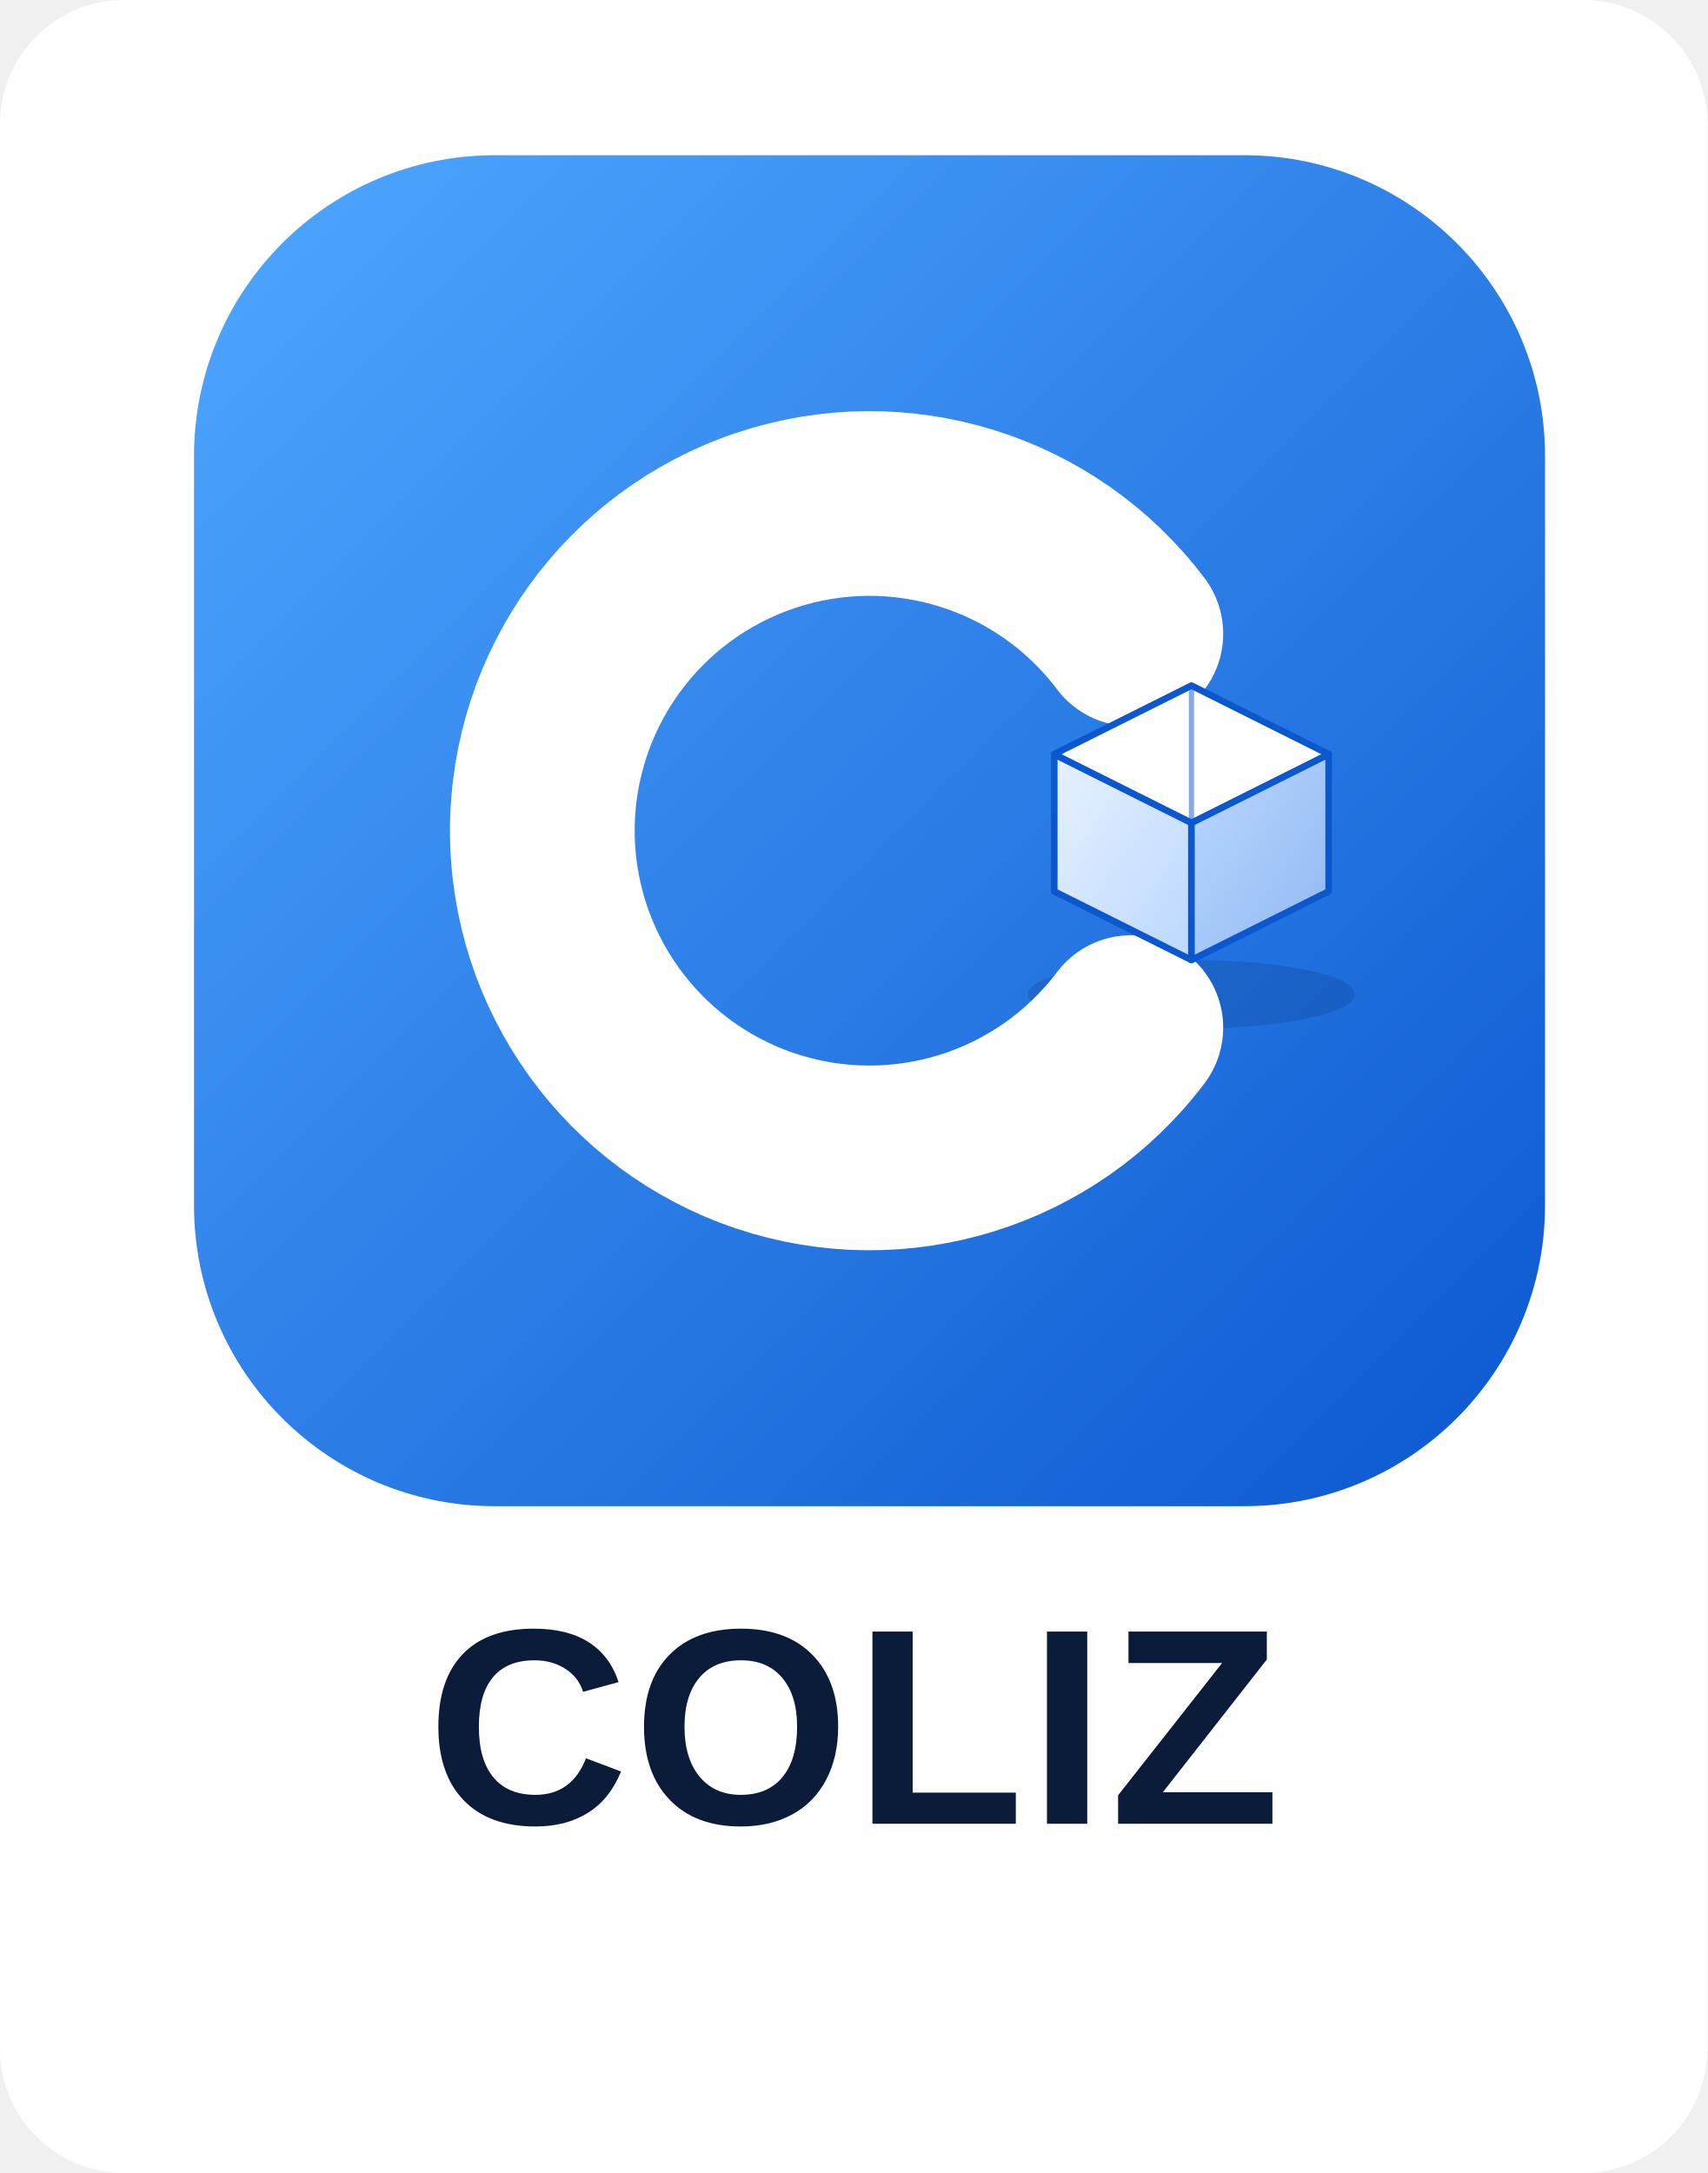
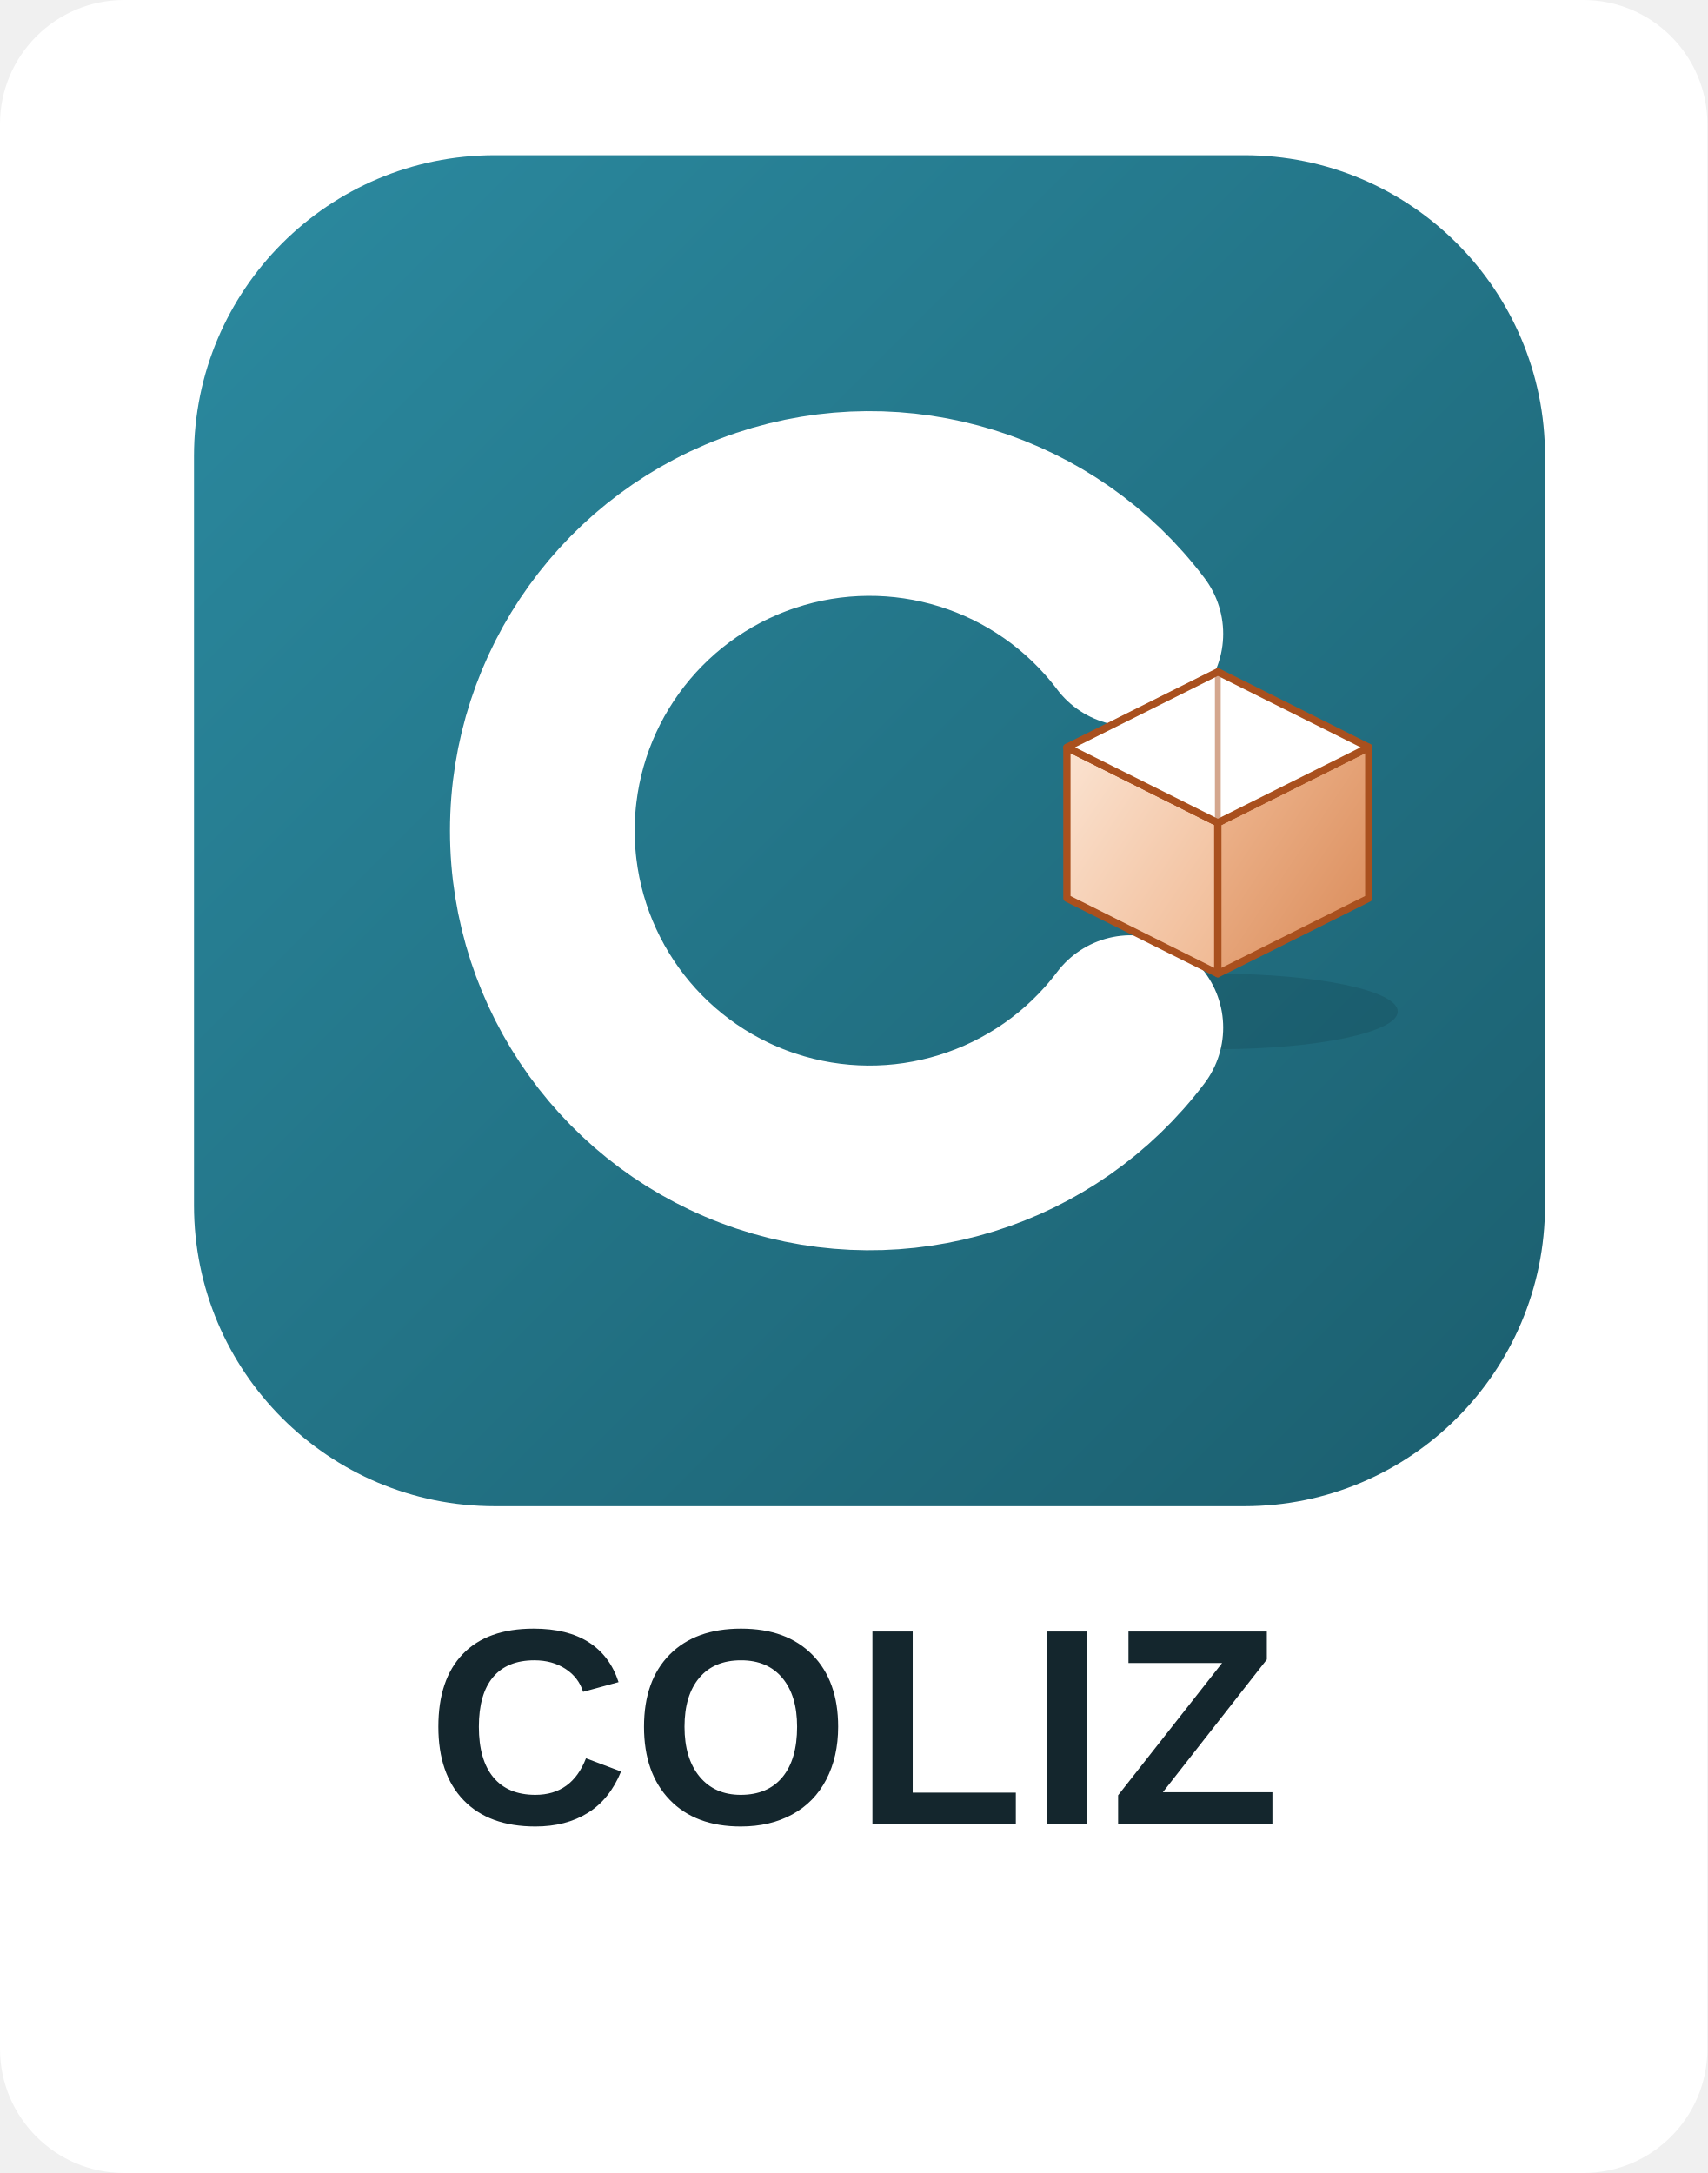
<svg xmlns="http://www.w3.org/2000/svg" viewBox="0 0 440 560">
  <defs>
    <linearGradient id="coliz-badge-gradient" x1="0%" y1="0%" x2="100%" y2="100%">
-       <stop offset="0%" stop-color="#4FA8FF" />
-       <stop offset="100%" stop-color="#0B57D0" />
+       <stop offset="0%" stop-color="#2B8AA0" />
+       <stop offset="100%" stop-color="#1B5E6E" />
    </linearGradient>
    <linearGradient id="coliz-box-left" x1="0%" y1="0%" x2="100%" y2="100%">
-       <stop offset="0%" stop-color="#E7F1FF" />
-       <stop offset="100%" stop-color="#BBD8FF" />
+       <stop offset="0%" stop-color="#FBE3D1" />
+       <stop offset="100%" stop-color="#F0B993" />
    </linearGradient>
    <linearGradient id="coliz-box-right" x1="0%" y1="0%" x2="100%" y2="100%">
-       <stop offset="0%" stop-color="#BBD8FF" />
-       <stop offset="100%" stop-color="#8FB8F2" />
+       <stop offset="0%" stop-color="#F0B993" />
+       <stop offset="100%" stop-color="#D98A58" />
    </linearGradient>
  </defs>
  <rect x="0" y="0" width="440" height="560" rx="32" fill="#FFFFFF" />
  <g transform="translate(50,40) scale(0.68)">
    <rect x="0" y="0" width="512" height="512" rx="114" fill="url(#coliz-badge-gradient)" />
-     <ellipse cx="378" cy="318" rx="62" ry="13" fill="#04255E" opacity="0.18" />
+     <ellipse transform="translate(388 253) scale(1.1) translate(-378 -253)" cx="378" cy="318" rx="62" ry="13" fill="#0B2F38" opacity="0.18" />
    <path d="M 355.03 330.63 A 124 124 0 1 1 355.03 181.37" fill="none" stroke="#FFFFFF" stroke-width="70" stroke-linecap="round" />
-     <g stroke="#0B57D0" stroke-width="2.5" stroke-linejoin="round">
+     <g transform="translate(388 253) scale(1.1) translate(-378 -253)" stroke="#A9501E" stroke-width="2.5" stroke-linejoin="round">
      <polygon points="326.00,227.00 378.00,253.00 378.00,305.00 326.00,279.00" fill="url(#coliz-box-left)" />
      <polygon points="378.00,253.00 430.00,227.00 430.00,279.00 378.00,305.00" fill="url(#coliz-box-right)" />
      <polygon points="378.00,201.00 430.00,227.00 378.00,253.00 326.00,227.00" fill="#FFFFFF" />
    </g>
-     <line x1="378" y1="201" x2="378" y2="253" stroke="#0B57D0" stroke-width="2" opacity="0.5" />
+     <line transform="translate(388 253) scale(1.1) translate(-378 -253)" x1="378" y1="201" x2="378" y2="253" stroke="#A9501E" stroke-width="2" opacity="0.5" />
  </g>
-   <text x="220" y="470" text-anchor="middle" font-family="Arial, Helvetica, sans-serif" font-weight="800" font-size="72" letter-spacing="1" fill="#0B1B3A">COLIZ</text>
+   <text x="220" y="470" text-anchor="middle" font-family="Arial, Helvetica, sans-serif" font-weight="800" font-size="72" letter-spacing="1" fill="#14262D">COLIZ</text>
</svg>
